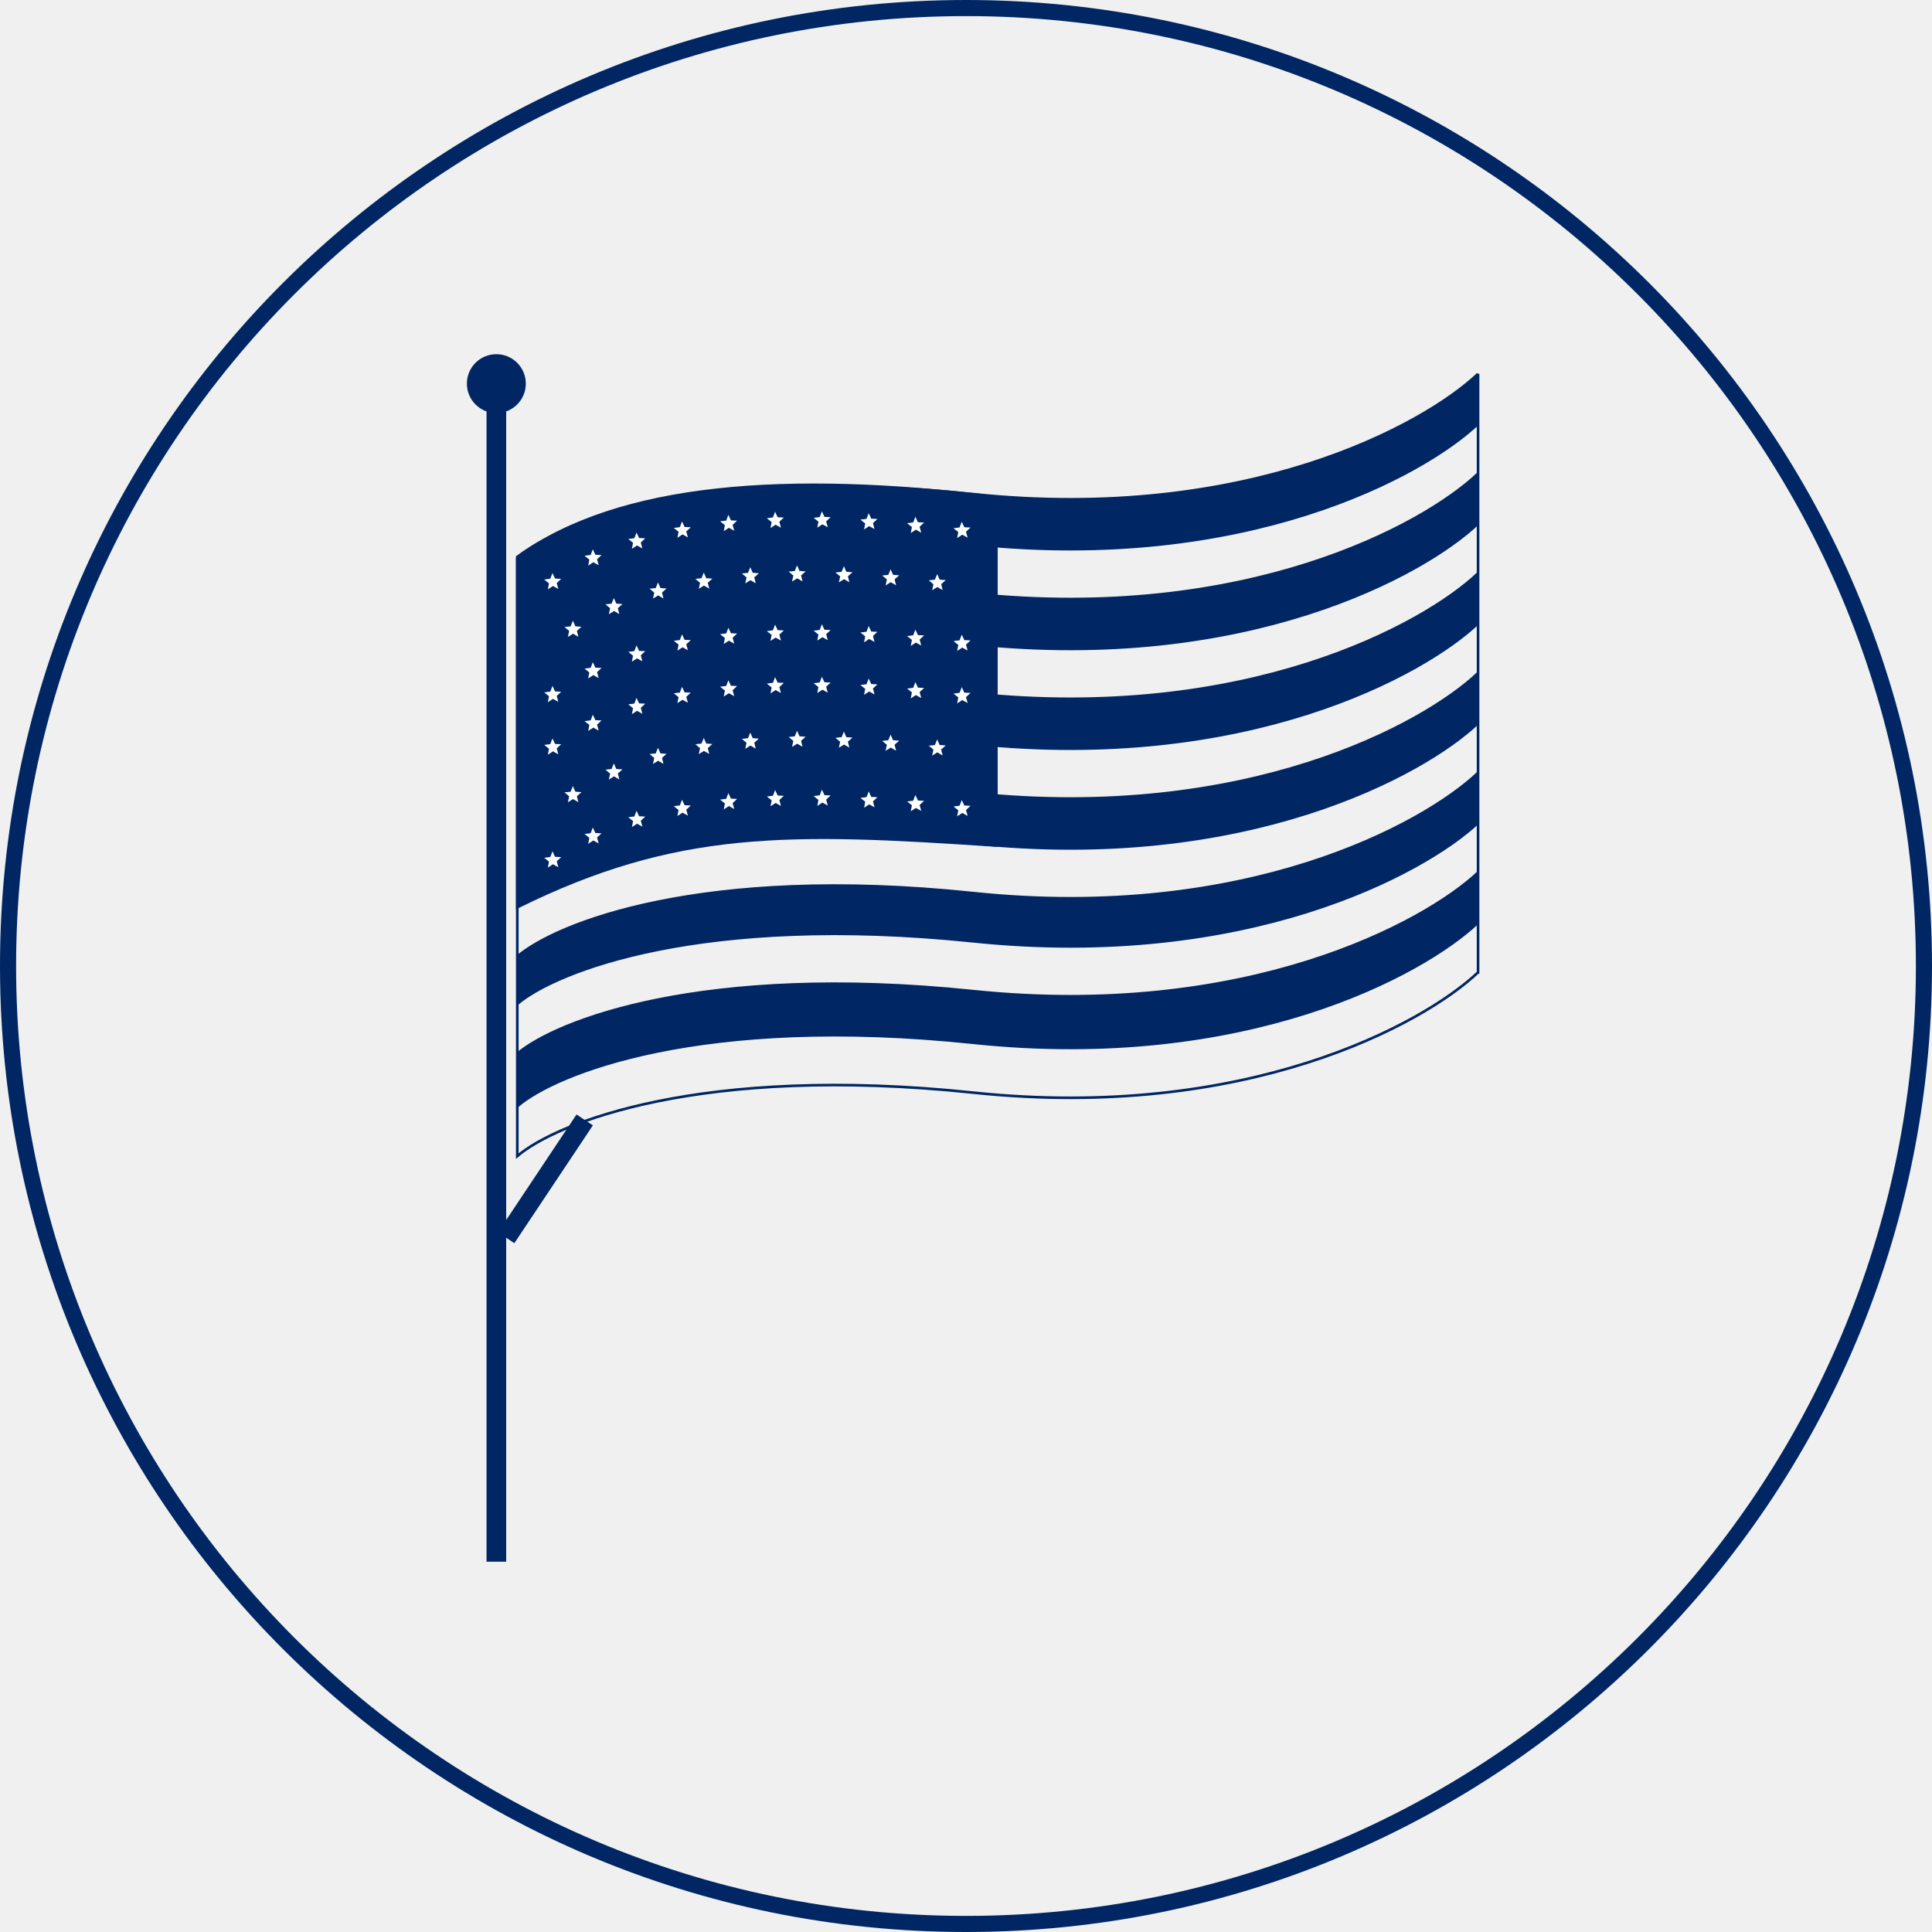
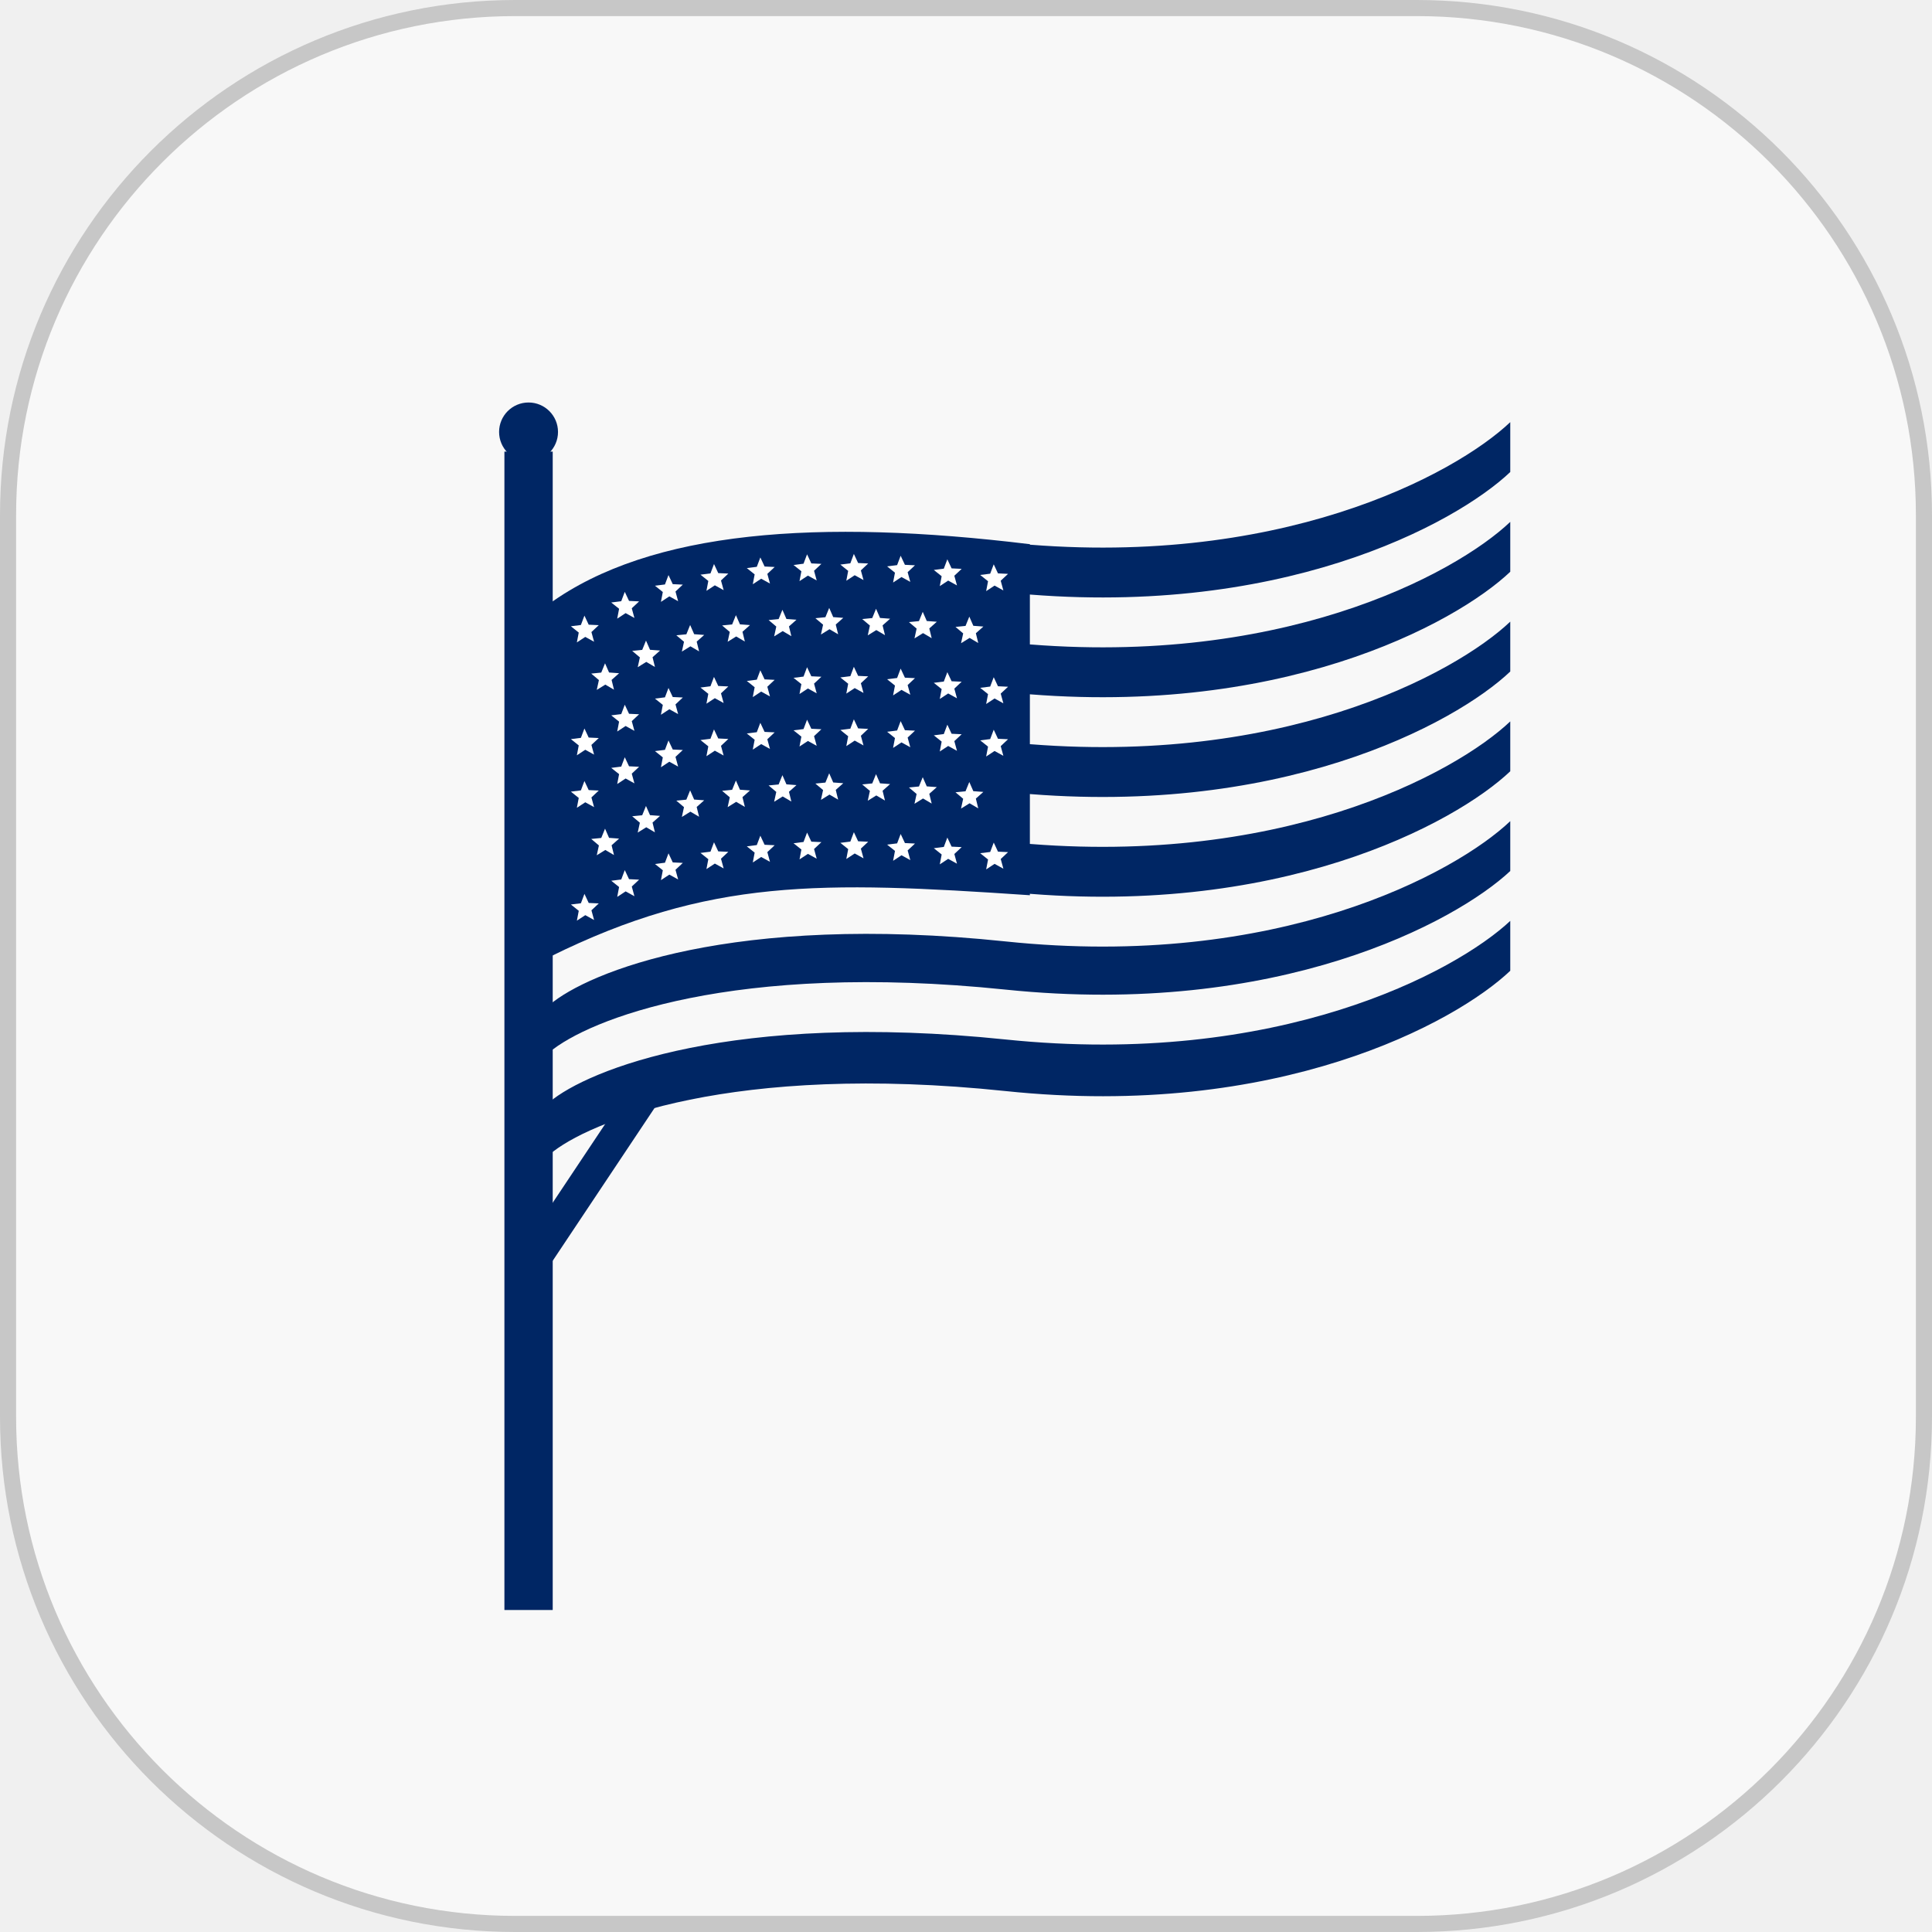
<svg xmlns="http://www.w3.org/2000/svg" width="120" height="120" viewBox="0 0 120 120" fill="none">
-   <rect x="0.5" y="0.5" width="119" height="119" rx="59.5" stroke="#002664" />
-   <path d="M31.439 76.878L36.317 69.561" stroke="#002664" stroke-width="1.22" />
-   <path d="M60.457 30.692C43.547 28.918 34.526 32.58 32.13 34.633V37.731C34.526 35.678 43.547 32.016 60.457 33.789C77.368 35.563 88.401 29.547 91.805 26.318V23.22C88.401 26.449 77.368 32.465 60.457 30.692Z" fill="#002664" />
-   <path d="M32.13 40.829V43.926C34.526 41.874 43.547 38.212 60.457 39.985C77.368 41.759 88.401 35.743 91.805 32.513V29.415C88.401 32.645 77.368 38.661 60.457 36.887C43.547 35.114 34.526 38.776 32.13 40.829Z" fill="#002664" />
-   <path d="M32.13 47.024V50.122C34.526 48.069 43.547 44.407 60.457 46.181C77.368 47.955 88.401 41.939 91.805 38.709V35.611C88.401 38.841 77.368 44.857 60.457 43.083C43.547 41.309 34.526 44.972 32.13 47.024Z" fill="#002664" />
-   <path d="M32.13 53.22V56.318C34.526 54.265 43.547 50.603 60.457 52.377C77.368 54.15 88.401 48.134 91.805 44.905V41.807C88.401 45.036 77.368 51.052 60.457 49.279C43.547 47.505 34.526 51.167 32.13 53.22Z" fill="#002664" />
-   <path d="M32.13 59.416V62.351C34.526 60.327 43.547 56.717 60.457 58.466C77.368 60.214 88.401 54.284 91.805 51.1V48.003C88.401 51.232 77.368 57.248 60.457 55.474C43.547 53.701 34.526 57.363 32.13 59.416Z" fill="#002664" />
-   <path d="M32.13 65.448V68.709C34.526 66.657 43.547 62.995 60.457 64.768C77.368 66.542 88.401 60.526 91.805 57.296V54.198C88.401 57.382 77.368 63.312 60.457 61.563C43.547 59.815 34.526 63.425 32.13 65.448Z" fill="#002664" />
-   <path d="M32.13 34.633C34.526 32.58 43.547 28.918 60.457 30.692C77.368 32.465 88.401 26.449 91.805 23.22M32.13 34.633V71.807C34.526 69.754 43.547 66.092 60.457 67.866C77.368 69.639 88.401 63.624 91.805 60.394M32.13 34.633V37.731C34.526 35.678 43.547 32.016 60.457 33.789C77.368 35.563 88.401 29.547 91.805 26.318V23.22M91.805 23.22V60.476M32.13 40.829C34.526 38.776 43.547 35.114 60.457 36.887C77.368 38.661 88.401 32.645 91.805 29.415V32.513C88.401 35.743 77.368 41.759 60.457 39.985C43.547 38.212 34.526 41.874 32.13 43.926V40.829ZM32.13 47.024C34.526 44.972 43.547 41.309 60.457 43.083C77.368 44.857 88.401 38.841 91.805 35.611V38.709C88.401 41.939 77.368 47.955 60.457 46.181C43.547 44.407 34.526 48.069 32.13 50.122V47.024ZM32.13 53.22C34.526 51.167 43.547 47.505 60.457 49.279C77.368 51.052 88.401 45.036 91.805 41.807V44.905C88.401 48.134 77.368 54.15 60.457 52.377C43.547 50.603 34.526 54.265 32.13 56.318V53.22ZM32.13 59.416C34.526 57.363 43.547 53.701 60.457 55.474C77.368 57.248 88.401 51.232 91.805 48.003V51.1C88.401 54.284 77.368 60.214 60.457 58.466C43.547 56.717 34.526 60.327 32.13 62.351V59.416ZM32.13 65.448C34.526 63.425 43.547 59.815 60.457 61.563C77.368 63.312 88.401 57.382 91.805 54.198V57.296C88.401 60.526 77.368 66.542 60.457 64.768C43.547 62.995 34.526 66.657 32.13 68.709V65.448Z" stroke="#002664" stroke-width="0.163" />
-   <path d="M32.13 56.349V34.593C35.293 32.299 39.488 30.974 44.517 30.421C49.546 29.868 55.403 30.086 61.886 30.873V52.517C48.987 51.646 42.026 51.452 32.13 56.349Z" fill="#002664" stroke="#002664" stroke-width="0.163" />
-   <path d="M59.351 33.568L59.437 33.115L59.445 33.074L59.412 33.048L59.052 32.76L59.511 32.702L59.552 32.697L59.567 32.658L59.729 32.229L59.924 32.644L59.941 32.682L59.983 32.684L60.445 32.705L60.109 33.021L60.078 33.049L60.089 33.09L60.211 33.534L59.807 33.312L59.771 33.291L59.736 33.315L59.351 33.568Z" fill="white" stroke="#002664" stroke-width="0.139" />
-   <path d="M56.47 33.257L56.556 32.804L56.564 32.763L56.531 32.737L56.171 32.449L56.63 32.391L56.671 32.386L56.686 32.347L56.848 31.918L57.043 32.333L57.061 32.371L57.102 32.373L57.564 32.394L57.228 32.71L57.197 32.738L57.209 32.779L57.33 33.223L56.926 33.001L56.89 32.98L56.855 33.004L56.47 33.257Z" fill="white" stroke="#002664" stroke-width="0.139" />
-   <path d="M53.57 33.035L53.656 32.583L53.664 32.542L53.631 32.516L53.272 32.228L53.73 32.169L53.771 32.164L53.786 32.125L53.948 31.696L54.143 32.111L54.161 32.149L54.203 32.151L54.664 32.173L54.328 32.488L54.298 32.517L54.309 32.557L54.43 33.001L54.026 32.779L53.99 32.759L53.955 32.782L53.57 33.035Z" fill="white" stroke="#002664" stroke-width="0.139" />
-   <path d="M50.664 32.923L50.75 32.471L50.758 32.43L50.726 32.404L50.366 32.116L50.824 32.058L50.866 32.053L50.88 32.013L51.042 31.584L51.237 31.999L51.255 32.037L51.297 32.039L51.758 32.061L51.422 32.376L51.392 32.405L51.403 32.445L51.524 32.889L51.121 32.667L51.084 32.647L51.049 32.67L50.664 32.923Z" fill="white" stroke="#002664" stroke-width="0.139" />
-   <path d="M47.757 32.947L47.843 32.495L47.851 32.454L47.818 32.428L47.459 32.14L47.917 32.082L47.958 32.076L47.973 32.037L48.135 31.608L48.33 32.023L48.348 32.061L48.389 32.063L48.851 32.085L48.515 32.4L48.485 32.429L48.496 32.469L48.617 32.913L48.213 32.691L48.177 32.671L48.142 32.694L47.757 32.947Z" fill="white" stroke="#002664" stroke-width="0.139" />
-   <path d="M44.855 33.141L44.941 32.688L44.949 32.647L44.916 32.621L44.557 32.333L45.015 32.275L45.056 32.27L45.071 32.231L45.233 31.801L45.428 32.217L45.446 32.254L45.488 32.256L45.949 32.278L45.613 32.594L45.583 32.622L45.594 32.662L45.715 33.107L45.312 32.884L45.275 32.864L45.24 32.887L44.855 33.141Z" fill="white" stroke="#002664" stroke-width="0.139" />
-   <path d="M41.977 33.55L42.063 33.098L42.071 33.057L42.038 33.031L41.678 32.743L42.137 32.685L42.178 32.679L42.193 32.64L42.355 32.211L42.55 32.626L42.568 32.664L42.609 32.666L43.071 32.688L42.735 33.003L42.704 33.032L42.715 33.072L42.837 33.516L42.433 33.294L42.397 33.274L42.362 33.297L41.977 33.55Z" fill="white" stroke="#002664" stroke-width="0.139" />
-   <path d="M39.15 34.236L39.236 33.784L39.244 33.743L39.212 33.717L38.852 33.429L39.31 33.371L39.351 33.365L39.366 33.326L39.528 32.897L39.723 33.312L39.741 33.35L39.782 33.352L40.244 33.374L39.908 33.689L39.878 33.718L39.889 33.758L40.01 34.202L39.606 33.98L39.57 33.96L39.535 33.983L39.15 34.236Z" fill="white" stroke="#002664" stroke-width="0.139" />
-   <path d="M36.435 35.278L36.521 34.825L36.529 34.784L36.496 34.758L36.136 34.47L36.595 34.412L36.636 34.407L36.651 34.368L36.813 33.939L37.008 34.354L37.026 34.392L37.067 34.394L37.529 34.415L37.193 34.731L37.162 34.759L37.173 34.8L37.295 35.244L36.891 35.022L36.855 35.002L36.82 35.025L36.435 35.278Z" fill="white" stroke="#002664" stroke-width="0.139" />
-   <path d="M33.929 36.754L34.015 36.302L34.023 36.261L33.99 36.235L33.63 35.947L34.089 35.889L34.13 35.883L34.145 35.844L34.307 35.415L34.502 35.83L34.52 35.868L34.561 35.87L35.023 35.892L34.687 36.207L34.657 36.236L34.667 36.276L34.789 36.72L34.385 36.498L34.349 36.478L34.314 36.501L33.929 36.754Z" fill="white" stroke="#002664" stroke-width="0.139" />
-   <path d="M59.351 43.84L59.437 43.388L59.445 43.347L59.412 43.321L59.052 43.033L59.511 42.975L59.552 42.969L59.567 42.93L59.729 42.501L59.924 42.916L59.941 42.954L59.983 42.956L60.445 42.978L60.109 43.293L60.078 43.322L60.089 43.362L60.211 43.806L59.807 43.584L59.771 43.564L59.736 43.587L59.351 43.84Z" fill="white" stroke="#002664" stroke-width="0.139" />
-   <path d="M56.47 43.529L56.556 43.076L56.564 43.035L56.531 43.009L56.171 42.721L56.63 42.663L56.671 42.658L56.686 42.619L56.848 42.19L57.043 42.605L57.061 42.643L57.102 42.645L57.564 42.666L57.228 42.982L57.197 43.01L57.209 43.05L57.33 43.495L56.926 43.273L56.89 43.252L56.855 43.275L56.47 43.529Z" fill="white" stroke="#002664" stroke-width="0.139" />
-   <path d="M53.57 43.307L53.656 42.855L53.664 42.814L53.631 42.788L53.272 42.5L53.73 42.441L53.771 42.436L53.786 42.397L53.948 41.968L54.143 42.383L54.161 42.421L54.203 42.423L54.664 42.445L54.328 42.76L54.298 42.789L54.309 42.829L54.43 43.273L54.026 43.051L53.99 43.031L53.955 43.054L53.57 43.307Z" fill="white" stroke="#002664" stroke-width="0.139" />
-   <path d="M50.664 43.195L50.75 42.743L50.758 42.702L50.726 42.676L50.366 42.388L50.824 42.33L50.866 42.325L50.88 42.285L51.042 41.856L51.237 42.271L51.255 42.309L51.297 42.311L51.758 42.333L51.422 42.648L51.392 42.677L51.403 42.717L51.524 43.161L51.121 42.939L51.084 42.919L51.049 42.942L50.664 43.195Z" fill="white" stroke="#002664" stroke-width="0.139" />
-   <path d="M47.757 43.219L47.843 42.766L47.851 42.725L47.818 42.699L47.459 42.411L47.917 42.353L47.958 42.348L47.973 42.309L48.135 41.88L48.33 42.295L48.348 42.333L48.389 42.334L48.851 42.356L48.515 42.672L48.485 42.7L48.496 42.74L48.617 43.185L48.213 42.963L48.177 42.942L48.142 42.965L47.757 43.219Z" fill="white" stroke="#002664" stroke-width="0.139" />
-   <path d="M44.855 43.413L44.941 42.96L44.949 42.919L44.916 42.893L44.556 42.605L45.015 42.547L45.056 42.542L45.071 42.503L45.233 42.073L45.428 42.489L45.446 42.526L45.487 42.528L45.949 42.55L45.613 42.865L45.582 42.894L45.593 42.934L45.715 43.379L45.311 43.156L45.275 43.136L45.24 43.159L44.855 43.413Z" fill="white" stroke="#002664" stroke-width="0.139" />
-   <path d="M41.976 43.822L42.062 43.369L42.07 43.328L42.038 43.302L41.678 43.014L42.136 42.956L42.178 42.951L42.192 42.912L42.354 42.483L42.549 42.898L42.567 42.936L42.609 42.938L43.07 42.959L42.734 43.275L42.704 43.303L42.715 43.343L42.836 43.788L42.433 43.566L42.396 43.545L42.361 43.568L41.976 43.822Z" fill="white" stroke="#002664" stroke-width="0.139" />
-   <path d="M39.15 44.508L39.236 44.055L39.244 44.014L39.212 43.988L38.852 43.7L39.31 43.642L39.351 43.637L39.366 43.598L39.528 43.169L39.723 43.584L39.741 43.622L39.782 43.624L40.244 43.645L39.908 43.961L39.878 43.989L39.889 44.029L40.01 44.474L39.606 44.252L39.57 44.231L39.535 44.254L39.15 44.508Z" fill="white" stroke="#002664" stroke-width="0.139" />
-   <path d="M36.435 45.55L36.521 45.097L36.529 45.056L36.496 45.03L36.136 44.742L36.595 44.684L36.636 44.679L36.651 44.64L36.813 44.211L37.008 44.626L37.026 44.664L37.067 44.666L37.529 44.687L37.193 45.003L37.162 45.031L37.173 45.072L37.295 45.516L36.891 45.294L36.855 45.273L36.82 45.296L36.435 45.55Z" fill="white" stroke="#002664" stroke-width="0.139" />
-   <path d="M33.929 47.026L34.015 46.574L34.023 46.533L33.99 46.507L33.63 46.219L34.089 46.161L34.13 46.156L34.145 46.117L34.307 45.687L34.502 46.102L34.52 46.14L34.561 46.142L35.023 46.164L34.687 46.479L34.657 46.508L34.667 46.548L34.789 46.992L34.385 46.77L34.349 46.75L34.314 46.773L33.929 47.026Z" fill="white" stroke="#002664" stroke-width="0.139" />
-   <path d="M59.351 40.579L59.437 40.126L59.445 40.085L59.412 40.059L59.052 39.771L59.511 39.713L59.552 39.708L59.567 39.669L59.729 39.239L59.924 39.655L59.941 39.692L59.983 39.694L60.445 39.716L60.109 40.032L60.078 40.06L60.089 40.1L60.211 40.545L59.807 40.322L59.771 40.302L59.736 40.325L59.351 40.579Z" fill="white" stroke="#002664" stroke-width="0.139" />
-   <path d="M56.47 40.267L56.556 39.815L56.564 39.774L56.531 39.748L56.171 39.46L56.63 39.401L56.671 39.396L56.686 39.357L56.848 38.928L57.043 39.343L57.061 39.381L57.102 39.383L57.564 39.405L57.228 39.72L57.197 39.749L57.209 39.789L57.33 40.233L56.926 40.011L56.89 39.991L56.855 40.014L56.47 40.267Z" fill="white" stroke="#002664" stroke-width="0.139" />
-   <path d="M53.57 40.045L53.656 39.593L53.664 39.552L53.631 39.526L53.272 39.238L53.73 39.18L53.771 39.175L53.786 39.136L53.948 38.706L54.143 39.121L54.161 39.159L54.203 39.161L54.664 39.183L54.328 39.498L54.298 39.527L54.309 39.567L54.43 40.011L54.026 39.789L53.99 39.769L53.955 39.792L53.57 40.045Z" fill="white" stroke="#002664" stroke-width="0.139" />
-   <path d="M50.664 39.934L50.75 39.481L50.758 39.44L50.726 39.414L50.366 39.126L50.824 39.068L50.866 39.063L50.88 39.024L51.042 38.594L51.237 39.01L51.255 39.047L51.297 39.049L51.758 39.071L51.422 39.386L51.392 39.415L51.403 39.455L51.524 39.9L51.121 39.677L51.084 39.657L51.049 39.68L50.664 39.934Z" fill="white" stroke="#002664" stroke-width="0.139" />
-   <path d="M47.757 39.958L47.843 39.505L47.851 39.465L47.818 39.438L47.459 39.151L47.917 39.092L47.958 39.087L47.973 39.048L48.135 38.619L48.33 39.034L48.348 39.072L48.389 39.074L48.851 39.096L48.515 39.411L48.485 39.44L48.496 39.48L48.617 39.924L48.213 39.702L48.177 39.682L48.142 39.705L47.757 39.958Z" fill="white" stroke="#002664" stroke-width="0.139" />
-   <path d="M44.855 40.151L44.941 39.698L44.949 39.657L44.916 39.631L44.556 39.343L45.015 39.285L45.056 39.28L45.071 39.241L45.233 38.812L45.428 39.227L45.446 39.265L45.487 39.267L45.949 39.288L45.613 39.604L45.582 39.632L45.593 39.673L45.715 40.117L45.311 39.895L45.275 39.874L45.24 39.898L44.855 40.151Z" fill="white" stroke="#002664" stroke-width="0.139" />
-   <path d="M41.976 40.56L42.062 40.108L42.07 40.067L42.038 40.041L41.678 39.753L42.136 39.695L42.178 39.69L42.192 39.651L42.354 39.221L42.549 39.637L42.567 39.674L42.609 39.676L43.07 39.698L42.734 40.014L42.704 40.042L42.715 40.082L42.836 40.527L42.433 40.304L42.396 40.284L42.361 40.307L41.976 40.56Z" fill="white" stroke="#002664" stroke-width="0.139" />
-   <path d="M39.15 41.247L39.236 40.794L39.244 40.754L39.212 40.727L38.852 40.44L39.31 40.382L39.351 40.376L39.366 40.337L39.528 39.908L39.723 40.323L39.741 40.361L39.782 40.363L40.244 40.385L39.908 40.7L39.878 40.728L39.889 40.769L40.01 41.213L39.606 40.991L39.57 40.971L39.535 40.994L39.15 41.247Z" fill="white" stroke="#002664" stroke-width="0.139" />
-   <path d="M36.435 42.288L36.521 41.836L36.529 41.795L36.496 41.769L36.136 41.481L36.595 41.422L36.636 41.417L36.651 41.378L36.813 40.949L37.008 41.364L37.026 41.402L37.067 41.404L37.529 41.426L37.193 41.741L37.162 41.77L37.173 41.81L37.295 42.254L36.891 42.032L36.855 42.012L36.82 42.035L36.435 42.288Z" fill="white" stroke="#002664" stroke-width="0.139" />
-   <path d="M33.929 43.765L34.015 43.312L34.023 43.271L33.99 43.245L33.63 42.957L34.089 42.899L34.13 42.894L34.145 42.855L34.307 42.425L34.502 42.841L34.52 42.878L34.561 42.88L35.023 42.902L34.687 43.218L34.657 43.246L34.667 43.286L34.789 43.731L34.385 43.508L34.349 43.488L34.314 43.511L33.929 43.765Z" fill="white" stroke="#002664" stroke-width="0.139" />
-   <path d="M59.352 50.851L59.438 50.398L59.446 50.358L59.413 50.331L59.053 50.044L59.512 49.986L59.553 49.98L59.568 49.941L59.73 49.512L59.925 49.927L59.943 49.965L59.984 49.967L60.446 49.989L60.11 50.304L60.079 50.333L60.09 50.373L60.212 50.817L59.808 50.595L59.772 50.575L59.737 50.598L59.352 50.851Z" fill="white" stroke="#002664" stroke-width="0.139" />
-   <path d="M56.471 50.539L56.556 50.087L56.564 50.046L56.532 50.02L56.172 49.732L56.63 49.674L56.672 49.669L56.686 49.63L56.848 49.2L57.043 49.616L57.061 49.653L57.103 49.655L57.565 49.677L57.228 49.992L57.198 50.021L57.209 50.061L57.33 50.506L56.927 50.283L56.89 50.263L56.855 50.286L56.471 50.539Z" fill="white" stroke="#002664" stroke-width="0.139" />
-   <path d="M53.571 50.318L53.657 49.865L53.665 49.824L53.632 49.798L53.273 49.51L53.731 49.452L53.772 49.447L53.787 49.408L53.949 48.979L54.144 49.394L54.162 49.432L54.203 49.434L54.665 49.455L54.329 49.771L54.299 49.799L54.31 49.84L54.431 50.284L54.027 50.062L53.991 50.041L53.956 50.065L53.571 50.318Z" fill="white" stroke="#002664" stroke-width="0.139" />
-   <path d="M50.665 50.206L50.751 49.754L50.759 49.712L50.726 49.687L50.366 49.398L50.825 49.34L50.866 49.335L50.881 49.296L51.043 48.867L51.238 49.282L51.255 49.32L51.297 49.322L51.759 49.344L51.423 49.659L51.392 49.688L51.403 49.728L51.525 50.172L51.121 49.95L51.085 49.93L51.05 49.953L50.665 50.206Z" fill="white" stroke="#002664" stroke-width="0.139" />
-   <path d="M47.758 50.23L47.844 49.778L47.852 49.737L47.819 49.711L47.459 49.423L47.918 49.365L47.959 49.36L47.974 49.321L48.136 48.891L48.331 49.306L48.349 49.344L48.391 49.346L48.852 49.368L48.516 49.683L48.486 49.712L48.497 49.752L48.618 50.197L48.214 49.974L48.178 49.954L48.143 49.977L47.758 50.23Z" fill="white" stroke="#002664" stroke-width="0.139" />
-   <path d="M44.855 50.423L44.941 49.971L44.949 49.93L44.916 49.904L44.557 49.616L45.015 49.558L45.056 49.553L45.071 49.513L45.233 49.084L45.428 49.499L45.446 49.537L45.488 49.539L45.949 49.561L45.613 49.876L45.583 49.905L45.594 49.945L45.715 50.389L45.312 50.167L45.275 50.147L45.24 50.17L44.855 50.423Z" fill="white" stroke="#002664" stroke-width="0.139" />
-   <path d="M41.977 50.833L42.063 50.38L42.071 50.34L42.038 50.313L41.678 50.026L42.137 49.967L42.178 49.962L42.193 49.923L42.355 49.494L42.55 49.909L42.568 49.947L42.609 49.949L43.071 49.971L42.735 50.286L42.704 50.315L42.715 50.355L42.837 50.799L42.433 50.577L42.397 50.557L42.362 50.58L41.977 50.833Z" fill="white" stroke="#002664" stroke-width="0.139" />
-   <path d="M39.151 51.52L39.237 51.067L39.245 51.026L39.212 51L38.852 50.712L39.311 50.654L39.352 50.649L39.367 50.61L39.529 50.18L39.724 50.596L39.742 50.633L39.783 50.635L40.245 50.657L39.909 50.972L39.879 51.001L39.89 51.041L40.011 51.486L39.608 51.263L39.571 51.243L39.536 51.266L39.151 51.52Z" fill="white" stroke="#002664" stroke-width="0.139" />
-   <path d="M36.435 52.56L36.521 52.108L36.529 52.067L36.497 52.041L36.137 51.753L36.595 51.695L36.637 51.69L36.651 51.651L36.813 51.221L37.008 51.637L37.026 51.674L37.068 51.676L37.529 51.698L37.193 52.014L37.163 52.042L37.174 52.082L37.295 52.527L36.892 52.304L36.855 52.284L36.82 52.307L36.435 52.56Z" fill="white" stroke="#002664" stroke-width="0.139" />
-   <path d="M33.93 54.037L34.016 53.585L34.024 53.544L33.991 53.517L33.631 53.23L34.09 53.172L34.131 53.166L34.146 53.127L34.308 52.698L34.503 53.113L34.521 53.151L34.562 53.153L35.024 53.175L34.688 53.49L34.657 53.519L34.669 53.559L34.79 54.003L34.386 53.781L34.35 53.761L34.315 53.784L33.93 54.037Z" fill="white" stroke="#002664" stroke-width="0.139" />
-   <path d="M57.795 36.806L57.893 36.356L57.902 36.316L57.87 36.289L57.518 35.991L57.977 35.946L58.019 35.941L58.035 35.903L58.208 35.478L58.392 35.898L58.409 35.936L58.45 35.939L58.911 35.973L58.567 36.28L58.536 36.307L58.546 36.348L58.655 36.795L58.258 36.562L58.222 36.541L58.186 36.563L57.795 36.806Z" fill="white" stroke="#002664" stroke-width="0.139" />
-   <path d="M54.903 36.508L55.001 36.058L55.01 36.017L54.978 35.99L54.626 35.693L55.085 35.647L55.127 35.643L55.143 35.604L55.316 35.179L55.5 35.6L55.517 35.638L55.558 35.641L56.019 35.675L55.675 35.981L55.644 36.009L55.654 36.05L55.763 36.497L55.366 36.264L55.33 36.243L55.294 36.265L54.903 36.508Z" fill="white" stroke="#002664" stroke-width="0.139" />
-   <path d="M52.001 36.319L52.099 35.869L52.108 35.828L52.076 35.801L51.724 35.504L52.184 35.458L52.225 35.454L52.241 35.415L52.414 34.99L52.598 35.411L52.615 35.449L52.656 35.452L53.117 35.486L52.773 35.792L52.742 35.82L52.752 35.861L52.861 36.308L52.464 36.075L52.428 36.054L52.392 36.076L52.001 36.319Z" fill="white" stroke="#002664" stroke-width="0.139" />
-   <path d="M49.092 36.266L49.19 35.816L49.199 35.775L49.167 35.748L48.815 35.451L49.275 35.405L49.316 35.401L49.332 35.362L49.505 34.937L49.689 35.358L49.706 35.396L49.748 35.399L50.209 35.433L49.864 35.739L49.833 35.767L49.843 35.807L49.953 36.255L49.555 36.022L49.519 36.001L49.484 36.023L49.092 36.266Z" fill="white" stroke="#002664" stroke-width="0.139" />
-   <path d="M46.186 36.382L46.284 35.932L46.293 35.891L46.261 35.864L45.909 35.567L46.369 35.521L46.411 35.517L46.426 35.478L46.599 35.053L46.784 35.474L46.8 35.512L46.842 35.515L47.303 35.549L46.959 35.855L46.927 35.883L46.937 35.924L47.047 36.371L46.649 36.138L46.613 36.117L46.578 36.139L46.186 36.382Z" fill="white" stroke="#002664" stroke-width="0.139" />
-   <path d="M43.298 36.716L43.396 36.266L43.405 36.225L43.373 36.198L43.021 35.901L43.481 35.855L43.522 35.85L43.538 35.812L43.711 35.387L43.895 35.807L43.912 35.846L43.954 35.849L44.415 35.883L44.07 36.189L44.039 36.217L44.049 36.257L44.159 36.705L43.761 36.472L43.725 36.451L43.69 36.473L43.298 36.716Z" fill="white" stroke="#002664" stroke-width="0.139" />
-   <path d="M40.455 37.327L40.553 36.877L40.562 36.836L40.53 36.809L40.178 36.512L40.638 36.466L40.679 36.462L40.695 36.423L40.868 35.998L41.052 36.419L41.069 36.457L41.111 36.46L41.571 36.494L41.227 36.8L41.196 36.828L41.206 36.868L41.316 37.316L40.918 37.083L40.882 37.062L40.846 37.084L40.455 37.327Z" fill="white" stroke="#002664" stroke-width="0.139" />
-   <path d="M37.713 38.296L37.811 37.846L37.82 37.805L37.788 37.778L37.436 37.481L37.896 37.435L37.938 37.431L37.953 37.392L38.126 36.967L38.31 37.387L38.327 37.425L38.369 37.429L38.83 37.463L38.485 37.769L38.454 37.797L38.464 37.837L38.574 38.285L38.176 38.052L38.14 38.031L38.105 38.053L37.713 38.296Z" fill="white" stroke="#002664" stroke-width="0.139" />
-   <path d="M35.169 39.706L35.267 39.256L35.276 39.215L35.244 39.188L34.892 38.891L35.352 38.845L35.393 38.841L35.409 38.802L35.582 38.377L35.766 38.797L35.783 38.836L35.824 38.839L36.285 38.873L35.941 39.179L35.91 39.207L35.92 39.247L36.029 39.695L35.632 39.462L35.596 39.441L35.56 39.463L35.169 39.706Z" fill="white" stroke="#002664" stroke-width="0.139" />
-   <path d="M57.794 47.078L57.892 46.627L57.901 46.587L57.869 46.56L57.517 46.262L57.977 46.217L58.018 46.212L58.034 46.174L58.207 45.749L58.391 46.169L58.408 46.207L58.449 46.21L58.91 46.244L58.566 46.551L58.535 46.578L58.545 46.619L58.654 47.066L58.257 46.834L58.221 46.812L58.185 46.834L57.794 47.078Z" fill="white" stroke="#002664" stroke-width="0.139" />
-   <path d="M54.902 46.78L55 46.33L55.009 46.289L54.977 46.262L54.625 45.965L55.085 45.919L55.126 45.914L55.142 45.876L55.315 45.451L55.499 45.871L55.516 45.909L55.558 45.913L56.019 45.947L55.674 46.253L55.643 46.281L55.653 46.321L55.763 46.769L55.365 46.536L55.329 46.515L55.294 46.537L54.902 46.78Z" fill="white" stroke="#002664" stroke-width="0.139" />
-   <path d="M52 46.59L52.098 46.14L52.107 46.099L52.075 46.072L51.723 45.775L52.183 45.729L52.225 45.725L52.24 45.686L52.413 45.261L52.598 45.682L52.614 45.72L52.656 45.723L53.117 45.757L52.773 46.063L52.741 46.091L52.751 46.132L52.861 46.579L52.463 46.346L52.427 46.325L52.392 46.347L52 46.59Z" fill="white" stroke="#002664" stroke-width="0.139" />
-   <path d="M49.092 46.537L49.19 46.087L49.199 46.046L49.167 46.019L48.815 45.722L49.275 45.676L49.316 45.672L49.332 45.633L49.505 45.208L49.689 45.629L49.706 45.667L49.748 45.67L50.209 45.704L49.864 46.01L49.833 46.038L49.843 46.078L49.953 46.526L49.555 46.293L49.519 46.272L49.484 46.294L49.092 46.537Z" fill="white" stroke="#002664" stroke-width="0.139" />
-   <path d="M46.186 46.654L46.284 46.204L46.293 46.163L46.261 46.136L45.909 45.839L46.369 45.793L46.41 45.788L46.426 45.75L46.599 45.325L46.783 45.745L46.8 45.783L46.842 45.786L47.302 45.821L46.958 46.127L46.927 46.155L46.937 46.195L47.046 46.642L46.649 46.41L46.613 46.389L46.577 46.411L46.186 46.654Z" fill="white" stroke="#002664" stroke-width="0.139" />
-   <path d="M43.298 46.987L43.396 46.537L43.405 46.496L43.373 46.469L43.021 46.172L43.481 46.126L43.522 46.121L43.538 46.083L43.711 45.658L43.895 46.078L43.912 46.116L43.954 46.12L44.415 46.154L44.07 46.46L44.039 46.488L44.049 46.528L44.159 46.976L43.761 46.743L43.725 46.722L43.69 46.744L43.298 46.987Z" fill="white" stroke="#002664" stroke-width="0.139" />
-   <path d="M40.454 47.598L40.552 47.148L40.561 47.107L40.529 47.08L40.177 46.783L40.637 46.737L40.678 46.733L40.694 46.694L40.867 46.269L41.051 46.69L41.068 46.728L41.109 46.731L41.57 46.765L41.226 47.071L41.195 47.099L41.205 47.139L41.315 47.587L40.917 47.354L40.881 47.333L40.845 47.355L40.454 47.598Z" fill="white" stroke="#002664" stroke-width="0.139" />
-   <path d="M37.712 48.567L37.81 48.117L37.819 48.076L37.787 48.049L37.435 47.752L37.895 47.706L37.937 47.702L37.952 47.663L38.125 47.238L38.309 47.658L38.326 47.697L38.368 47.7L38.829 47.734L38.484 48.04L38.453 48.068L38.463 48.108L38.573 48.556L38.175 48.323L38.139 48.302L38.104 48.324L37.712 48.567Z" fill="white" stroke="#002664" stroke-width="0.139" />
-   <path d="M35.169 49.977L35.267 49.527L35.276 49.486L35.244 49.459L34.892 49.162L35.352 49.116L35.393 49.112L35.409 49.073L35.582 48.648L35.766 49.069L35.783 49.107L35.824 49.11L36.285 49.144L35.941 49.45L35.91 49.478L35.92 49.518L36.029 49.966L35.632 49.733L35.596 49.712L35.56 49.734L35.169 49.977Z" fill="white" stroke="#002664" stroke-width="0.139" />
-   <path d="M30.83 25.049V97" stroke="#002664" stroke-width="1.22" />
-   <circle cx="30.829" cy="23.829" r="1.22" fill="#002664" stroke="#002664" stroke-width="1.22" />
+   <rect x="0.5" y="0.5" width="119" height="119" rx="31.5" fill="#F8F8F8" />
+   <rect x="0.5" y="0.5" width="119" height="119" rx="31.5" stroke="#C7C7C7" />
+   <path d="M33 78.5L40 68" stroke="#002664" stroke-width="2" />
+   <path d="M62.457 33.692C45.547 31.918 36.526 35.58 34.13 37.633V40.731C36.526 38.678 45.547 35.016 62.457 36.789C79.368 38.563 90.401 32.547 93.805 29.318V26.22C90.401 29.449 79.368 35.465 62.457 33.692Z" fill="#002664" />
+   <path d="M34.13 43.829V46.926C36.526 44.874 45.547 41.212 62.457 42.985C79.368 44.759 90.401 38.743 93.805 35.513V32.415C90.401 35.645 79.368 41.661 62.457 39.887C45.547 38.114 36.526 41.776 34.13 43.829Z" fill="#002664" />
+   <path d="M34.13 50.024V53.122C36.526 51.069 45.547 47.407 62.457 49.181C79.368 50.955 90.401 44.939 93.805 41.709V38.611C90.401 41.841 79.368 47.857 62.457 46.083C45.547 44.309 36.526 47.972 34.13 50.024Z" fill="#002664" />
+   <path d="M34.13 56.22V59.318C36.526 57.265 45.547 53.603 62.457 55.377C79.368 57.15 90.401 51.134 93.805 47.905V44.807C90.401 48.036 79.368 54.052 62.457 52.279C45.547 50.505 36.526 54.167 34.13 56.22Z" fill="#002664" />
+   <path d="M34.13 62.416V65.351C36.526 63.327 45.547 59.717 62.457 61.466C79.368 63.214 90.401 57.284 93.805 54.1V51.003C90.401 54.232 79.368 60.248 62.457 58.474C45.547 56.701 36.526 60.363 34.13 62.416Z" fill="#002664" />
+   <path d="M34.13 68.448V71.709C36.526 69.657 45.547 65.995 62.457 67.768C79.368 69.542 90.401 63.526 93.805 60.296V57.198C90.401 60.382 79.368 66.312 62.457 64.564C45.547 62.815 36.526 66.425 34.13 68.448Z" fill="#002664" />
+   <path d="M34.13 59.349V37.593C37.293 35.299 41.488 33.974 46.517 33.421C51.546 32.868 57.403 33.086 63.886 33.873V55.517C50.987 54.646 44.026 54.452 34.13 59.349Z" fill="#002664" stroke="#002664" stroke-width="0.163" />
+   <path d="M61.252 36.716L61.369 36.102L60.881 35.712L61.502 35.633L61.722 35.051L61.986 35.614L62.611 35.644L62.156 36.071L62.321 36.673L61.774 36.372L61.252 36.716Z" fill="white" />
+   <path d="M58.371 36.405L58.488 35.791L58 35.401L58.621 35.322L58.841 34.74L59.106 35.303L59.731 35.333L59.275 35.76L59.44 36.362L58.893 36.061L58.371 36.405Z" fill="white" />
+   <path d="M55.471 36.183L55.588 35.57L55.1 35.179L55.721 35.101L55.941 34.518L56.206 35.082L56.831 35.111L56.375 35.539L56.54 36.141L55.993 35.84L55.471 36.183Z" fill="white" />
+   <path d="M52.566 36.071L52.682 35.458L52.195 35.068L52.816 34.989L53.035 34.406L53.3 34.97L53.925 34.999L53.47 35.427L53.634 36.029L53.087 35.728L52.566 36.071Z" fill="white" />
+   <path d="M49.658 36.095L49.775 35.482L49.288 35.092L49.908 35.013L50.128 34.43L50.393 34.994L51.018 35.023L50.562 35.451L50.727 36.053L50.18 35.752L49.658 36.095Z" fill="white" />
+   <path d="M46.757 36.288L46.873 35.675L46.386 35.285L47.006 35.206L47.226 34.624L47.491 35.187L48.116 35.217L47.661 35.644L47.825 36.246L47.278 35.945L46.757 36.288Z" fill="white" />
+   <path d="M43.878 36.698L43.995 36.085L43.507 35.695L44.128 35.616L44.348 35.033L44.612 35.597L45.237 35.626L44.782 36.054L44.947 36.656L44.4 36.355L43.878 36.698Z" fill="white" />
+   <path d="M41.052 37.384L41.168 36.771L40.681 36.381L41.301 36.302L41.521 35.719L41.786 36.283L42.411 36.312L41.956 36.74L42.12 37.342L41.573 37.041L41.052 37.384Z" fill="white" />
+   <path d="M38.336 38.426L38.453 37.812L37.965 37.422L38.586 37.343L38.806 36.761L39.071 37.324L39.696 37.354L39.24 37.781L39.405 38.383L38.858 38.082L38.336 38.426Z" fill="white" />
+   <path d="M35.83 39.902L35.947 39.289L35.459 38.899L36.08 38.82L36.3 38.237L36.565 38.801L37.19 38.83L36.734 39.258L36.899 39.86L36.352 39.559L35.83 39.902Z" fill="white" />
+   <path d="M61.252 46.988L61.369 46.375L60.881 45.985L61.502 45.906L61.722 45.323L61.986 45.887L62.611 45.916L62.156 46.344L62.321 46.946L61.774 46.645L61.252 46.988Z" fill="white" />
+   <path d="M58.371 46.677L58.488 46.063L58 45.673L58.621 45.594L58.841 45.012L59.106 45.575L59.731 45.605L59.275 46.032L59.44 46.635L58.893 46.333L58.371 46.677Z" fill="white" />
+   <path d="M55.471 46.455L55.588 45.842L55.1 45.452L55.721 45.373L55.941 44.79L56.206 45.354L56.831 45.383L56.375 45.811L56.54 46.413L55.993 46.112L55.471 46.455Z" fill="white" />
+   <path d="M52.566 46.343L52.682 45.73L52.195 45.34L52.816 45.261L53.035 44.678L53.3 45.242L53.925 45.271L53.47 45.699L53.634 46.301L53.087 46L52.566 46.343Z" fill="white" />
+   <path d="M49.658 46.367L49.775 45.753L49.288 45.363L49.908 45.284L50.128 44.702L50.393 45.265L51.018 45.295L50.562 45.722L50.727 46.324L50.18 46.023L49.658 46.367Z" fill="white" />
+   <path d="M46.756 46.56L46.873 45.947L46.385 45.557L47.006 45.478L47.225 44.895L47.49 45.459L48.115 45.489L47.66 45.916L47.825 46.518L47.278 46.217L46.756 46.56Z" fill="white" />
+   <path d="M43.878 46.97L43.994 46.356L43.507 45.966L44.127 45.888L44.347 45.305L44.612 45.868L45.237 45.898L44.782 46.325L44.946 46.927L44.399 46.626L43.878 46.97Z" fill="white" />
+   <path d="M41.052 47.656L41.168 47.042L40.681 46.652L41.301 46.574L41.521 45.991L41.786 46.554L42.411 46.584L41.956 47.011L42.12 47.614L41.573 47.312L41.052 47.656Z" fill="white" />
+   <path d="M38.336 48.698L38.453 48.084L37.965 47.694L38.586 47.615L38.806 47.033L39.071 47.596L39.696 47.626L39.24 48.053L39.405 48.656L38.858 48.354L38.336 48.698Z" fill="white" />
+   <path d="M35.83 50.174L35.947 49.561L35.459 49.171L36.08 49.092L36.3 48.509L36.565 49.073L37.19 49.102L36.734 49.53L36.899 50.132L36.352 49.831L35.83 50.174Z" fill="white" />
+   <path d="M61.252 43.727L61.369 43.113L60.881 42.723L61.502 42.644L61.722 42.062L61.986 42.625L62.611 42.655L62.156 43.082L62.321 43.684L61.774 43.383L61.252 43.727Z" fill="white" />
+   <path d="M58.371 43.415L58.488 42.802L58 42.411L58.621 42.333L58.841 41.75L59.106 42.314L59.731 42.343L59.275 42.77L59.44 43.373L58.893 43.072L58.371 43.415Z" fill="white" />
+   <path d="M55.471 43.193L55.588 42.58L55.1 42.19L55.721 42.111L55.941 41.528L56.206 42.092L56.831 42.121L56.375 42.549L56.54 43.151L55.993 42.85L55.471 43.193Z" fill="white" />
+   <path d="M52.566 43.081L52.682 42.468L52.195 42.078L52.816 41.999L53.035 41.416L53.3 41.98L53.925 42.01L53.47 42.437L53.634 43.039L53.087 42.738L52.566 43.081Z" fill="white" />
+   <path d="M49.658 43.106L49.775 42.492L49.288 42.102L49.908 42.024L50.128 41.441L50.393 42.005L51.018 42.034L50.562 42.461L50.727 43.064L50.18 42.763L49.658 43.106Z" fill="white" />
+   <path d="M46.756 43.299L46.873 42.685L46.385 42.295L47.006 42.217L47.225 41.634L47.49 42.197L48.115 42.227L47.66 42.654L47.825 43.257L47.278 42.955L46.756 43.299Z" fill="white" />
+   <path d="M43.878 43.708L43.994 43.095L43.507 42.705L44.127 42.626L44.347 42.044L44.612 42.607L45.237 42.637L44.782 43.064L44.946 43.666L44.399 43.365L43.878 43.708Z" fill="white" />
+   <path d="M41.052 44.395L41.168 43.782L40.681 43.391L41.301 43.313L41.521 42.73L41.786 43.294L42.411 43.323L41.956 43.751L42.12 44.353L41.573 44.052L41.052 44.395Z" fill="white" />
+   <path d="M38.336 45.436L38.453 44.823L37.965 44.432L38.586 44.354L38.806 43.771L39.071 44.335L39.696 44.364L39.24 44.791L39.405 45.394L38.858 45.093L38.336 45.436Z" fill="white" />
+   <path d="M35.83 46.913L35.947 46.299L35.459 45.909L36.08 45.83L36.3 45.248L36.565 45.811L37.19 45.841L36.734 46.268L36.899 46.87L36.352 46.569L35.83 46.913Z" fill="white" />
+   <path d="M61.253 53.999L61.37 53.386L60.882 52.995L61.503 52.917L61.723 52.334L61.987 52.898L62.612 52.927L62.157 53.355L62.322 53.957L61.775 53.656L61.253 53.999Z" fill="white" />
+   <path d="M58.372 53.687L58.489 53.074L58.001 52.684L58.622 52.605L58.841 52.023L59.106 52.586L59.731 52.616L59.276 53.043L59.44 53.645L58.893 53.344L58.372 53.687Z" fill="white" />
+   <path d="M55.472 53.466L55.589 52.852L55.101 52.462L55.722 52.383L55.942 51.801L56.207 52.364L56.832 52.394L56.376 52.821L56.541 53.423L55.994 53.122L55.472 53.466Z" fill="white" />
+   <path d="M52.566 53.354L52.683 52.741L52.195 52.35L52.816 52.272L53.036 51.689L53.3 52.253L53.925 52.282L53.47 52.709L53.635 53.312L53.088 53.011L52.566 53.354Z" fill="white" />
+   <path d="M49.66 53.378L49.776 52.765L49.288 52.375L49.909 52.296L50.129 51.713L50.394 52.277L51.019 52.306L50.563 52.734L50.728 53.336L50.181 53.035L49.66 53.378Z" fill="white" />
+   <path d="M46.757 53.571L46.873 52.958L46.386 52.568L47.006 52.489L47.226 51.906L47.491 52.47L48.116 52.499L47.661 52.927L47.825 53.529L47.278 53.228L46.757 53.571Z" fill="white" />
+   <path d="M43.878 53.981L43.995 53.367L43.507 52.977L44.128 52.899L44.348 52.316L44.612 52.88L45.237 52.909L44.782 53.336L44.947 53.939L44.4 53.638L43.878 53.981Z" fill="white" />
+   <path d="M41.053 54.667L41.169 54.054L40.681 53.664L41.302 53.585L41.522 53.002L41.787 53.566L42.412 53.596L41.956 54.023L42.121 54.625L41.574 54.324L41.053 54.667Z" fill="white" />
+   <path d="M38.337 55.708L38.453 55.095L37.966 54.705L38.587 54.626L38.806 54.044L39.071 54.607L39.696 54.637L39.241 55.064L39.405 55.666L38.858 55.365L38.337 55.708Z" fill="white" />
+   <path d="M35.831 57.185L35.948 56.572L35.46 56.181L36.081 56.103L36.301 55.52L36.566 56.084L37.191 56.113L36.735 56.541L36.9 57.143L36.353 56.842L35.831 57.185Z" fill="white" />
+   <path d="M59.692 39.952L59.825 39.342L59.348 38.939L59.971 38.877L60.206 38.3L60.456 38.87L61.08 38.916L60.613 39.331L60.761 39.938L60.223 39.622L59.692 39.952Z" fill="white" />
+   <path d="M56.8 39.653L56.933 39.043L56.456 38.64L57.078 38.578L57.313 38.002L57.563 38.572L58.187 38.618L57.721 39.033L57.869 39.639L57.331 39.324L56.8 39.653Z" fill="white" />
+   <path d="M53.898 39.464L54.031 38.854L53.554 38.451L54.177 38.389L54.412 37.812L54.661 38.383L55.286 38.429L54.819 38.844L54.968 39.451L54.429 39.135L53.898 39.464Z" fill="white" />
+   <path d="M50.99 39.411L51.123 38.801L50.645 38.398L51.268 38.336L51.503 37.759L51.753 38.33L52.377 38.376L51.91 38.791L52.059 39.397L51.52 39.082L50.99 39.411Z" fill="white" />
+   <path d="M48.084 39.527L48.217 38.917L47.74 38.514L48.362 38.452L48.597 37.876L48.847 38.446L49.471 38.492L49.005 38.907L49.153 39.514L48.614 39.198L48.084 39.527Z" fill="white" />
+   <path d="M45.196 39.861L45.328 39.251L44.851 38.848L45.474 38.786L45.709 38.209L45.959 38.779L46.583 38.825L46.116 39.241L46.265 39.847L45.726 39.532L45.196 39.861Z" fill="white" />
+   <path d="M42.352 40.472L42.485 39.862L42.008 39.459L42.631 39.397L42.866 38.82L43.116 39.391L43.74 39.437L43.273 39.852L43.422 40.458L42.883 40.143L42.352 40.472Z" fill="white" />
+   <path d="M39.611 41.441L39.744 40.831L39.266 40.428L39.889 40.366L40.124 39.789L40.374 40.359L40.998 40.406L40.531 40.821L40.68 41.427L40.141 41.112L39.611 41.441Z" fill="white" />
+   <path d="M37.066 42.851L37.199 42.241L36.722 41.838L37.345 41.776L37.58 41.199L37.83 41.77L38.453 41.816L37.987 42.231L38.136 42.837L37.597 42.522L37.066 42.851Z" fill="white" />
+   <path d="M59.691 50.223L59.824 49.613L59.347 49.21L59.97 49.148L60.205 48.571L60.455 49.141L61.078 49.187L60.612 49.602L60.761 50.209L60.222 49.893L59.691 50.223Z" fill="white" />
+   <path d="M56.8 49.925L56.932 49.315L56.455 48.912L57.078 48.85L57.313 48.273L57.563 48.843L58.187 48.889L57.72 49.305L57.869 49.911L57.33 49.595L56.8 49.925Z" fill="white" />
+   <path d="M53.898 49.735L54.031 49.125L53.553 48.722L54.176 48.66L54.411 48.084L54.661 48.654L55.285 48.7L54.819 49.115L54.967 49.722L54.428 49.406L53.898 49.735Z" fill="white" />
+   <path d="M50.99 49.682L51.123 49.072L50.645 48.669L51.268 48.607L51.503 48.03L51.753 48.601L52.377 48.647L51.91 49.062L52.059 49.668L51.52 49.353L50.99 49.682Z" fill="white" />
+   <path d="M48.083 49.799L48.216 49.189L47.739 48.786L48.362 48.724L48.597 48.147L48.847 48.717L49.471 48.764L49.004 49.179L49.153 49.785L48.614 49.469L48.083 49.799Z" fill="white" />
+   <path d="M45.196 50.132L45.328 49.522L44.851 49.119L45.474 49.057L45.709 48.48L45.959 49.05L46.583 49.096L46.116 49.512L46.265 50.118L45.726 49.803L45.196 50.132Z" fill="white" />
+   <path d="M42.352 50.743L42.484 50.133L42.007 49.73L42.63 49.668L42.865 49.091L43.115 49.662L43.739 49.708L43.272 50.123L43.421 50.729L42.882 50.414L42.352 50.743Z" fill="white" />
+   <path d="M39.61 51.712L39.743 51.102L39.266 50.699L39.888 50.637L40.123 50.06L40.373 50.63L40.997 50.677L40.53 51.092L40.679 51.698L40.14 51.383L39.61 51.712Z" fill="white" />
+   <path d="M37.066 53.122L37.199 52.512L36.722 52.109L37.345 52.047L37.58 51.47L37.83 52.041L38.453 52.087L37.987 52.502L38.136 53.108L37.597 52.793L37.066 53.122Z" fill="white" />
+   <path d="M32.83 28.049V100" stroke="#002664" stroke-width="3" />
+   <circle cx="32.829" cy="26.829" r="1.5" fill="#002664" stroke="#002664" stroke-width="0.659" />
</svg>
